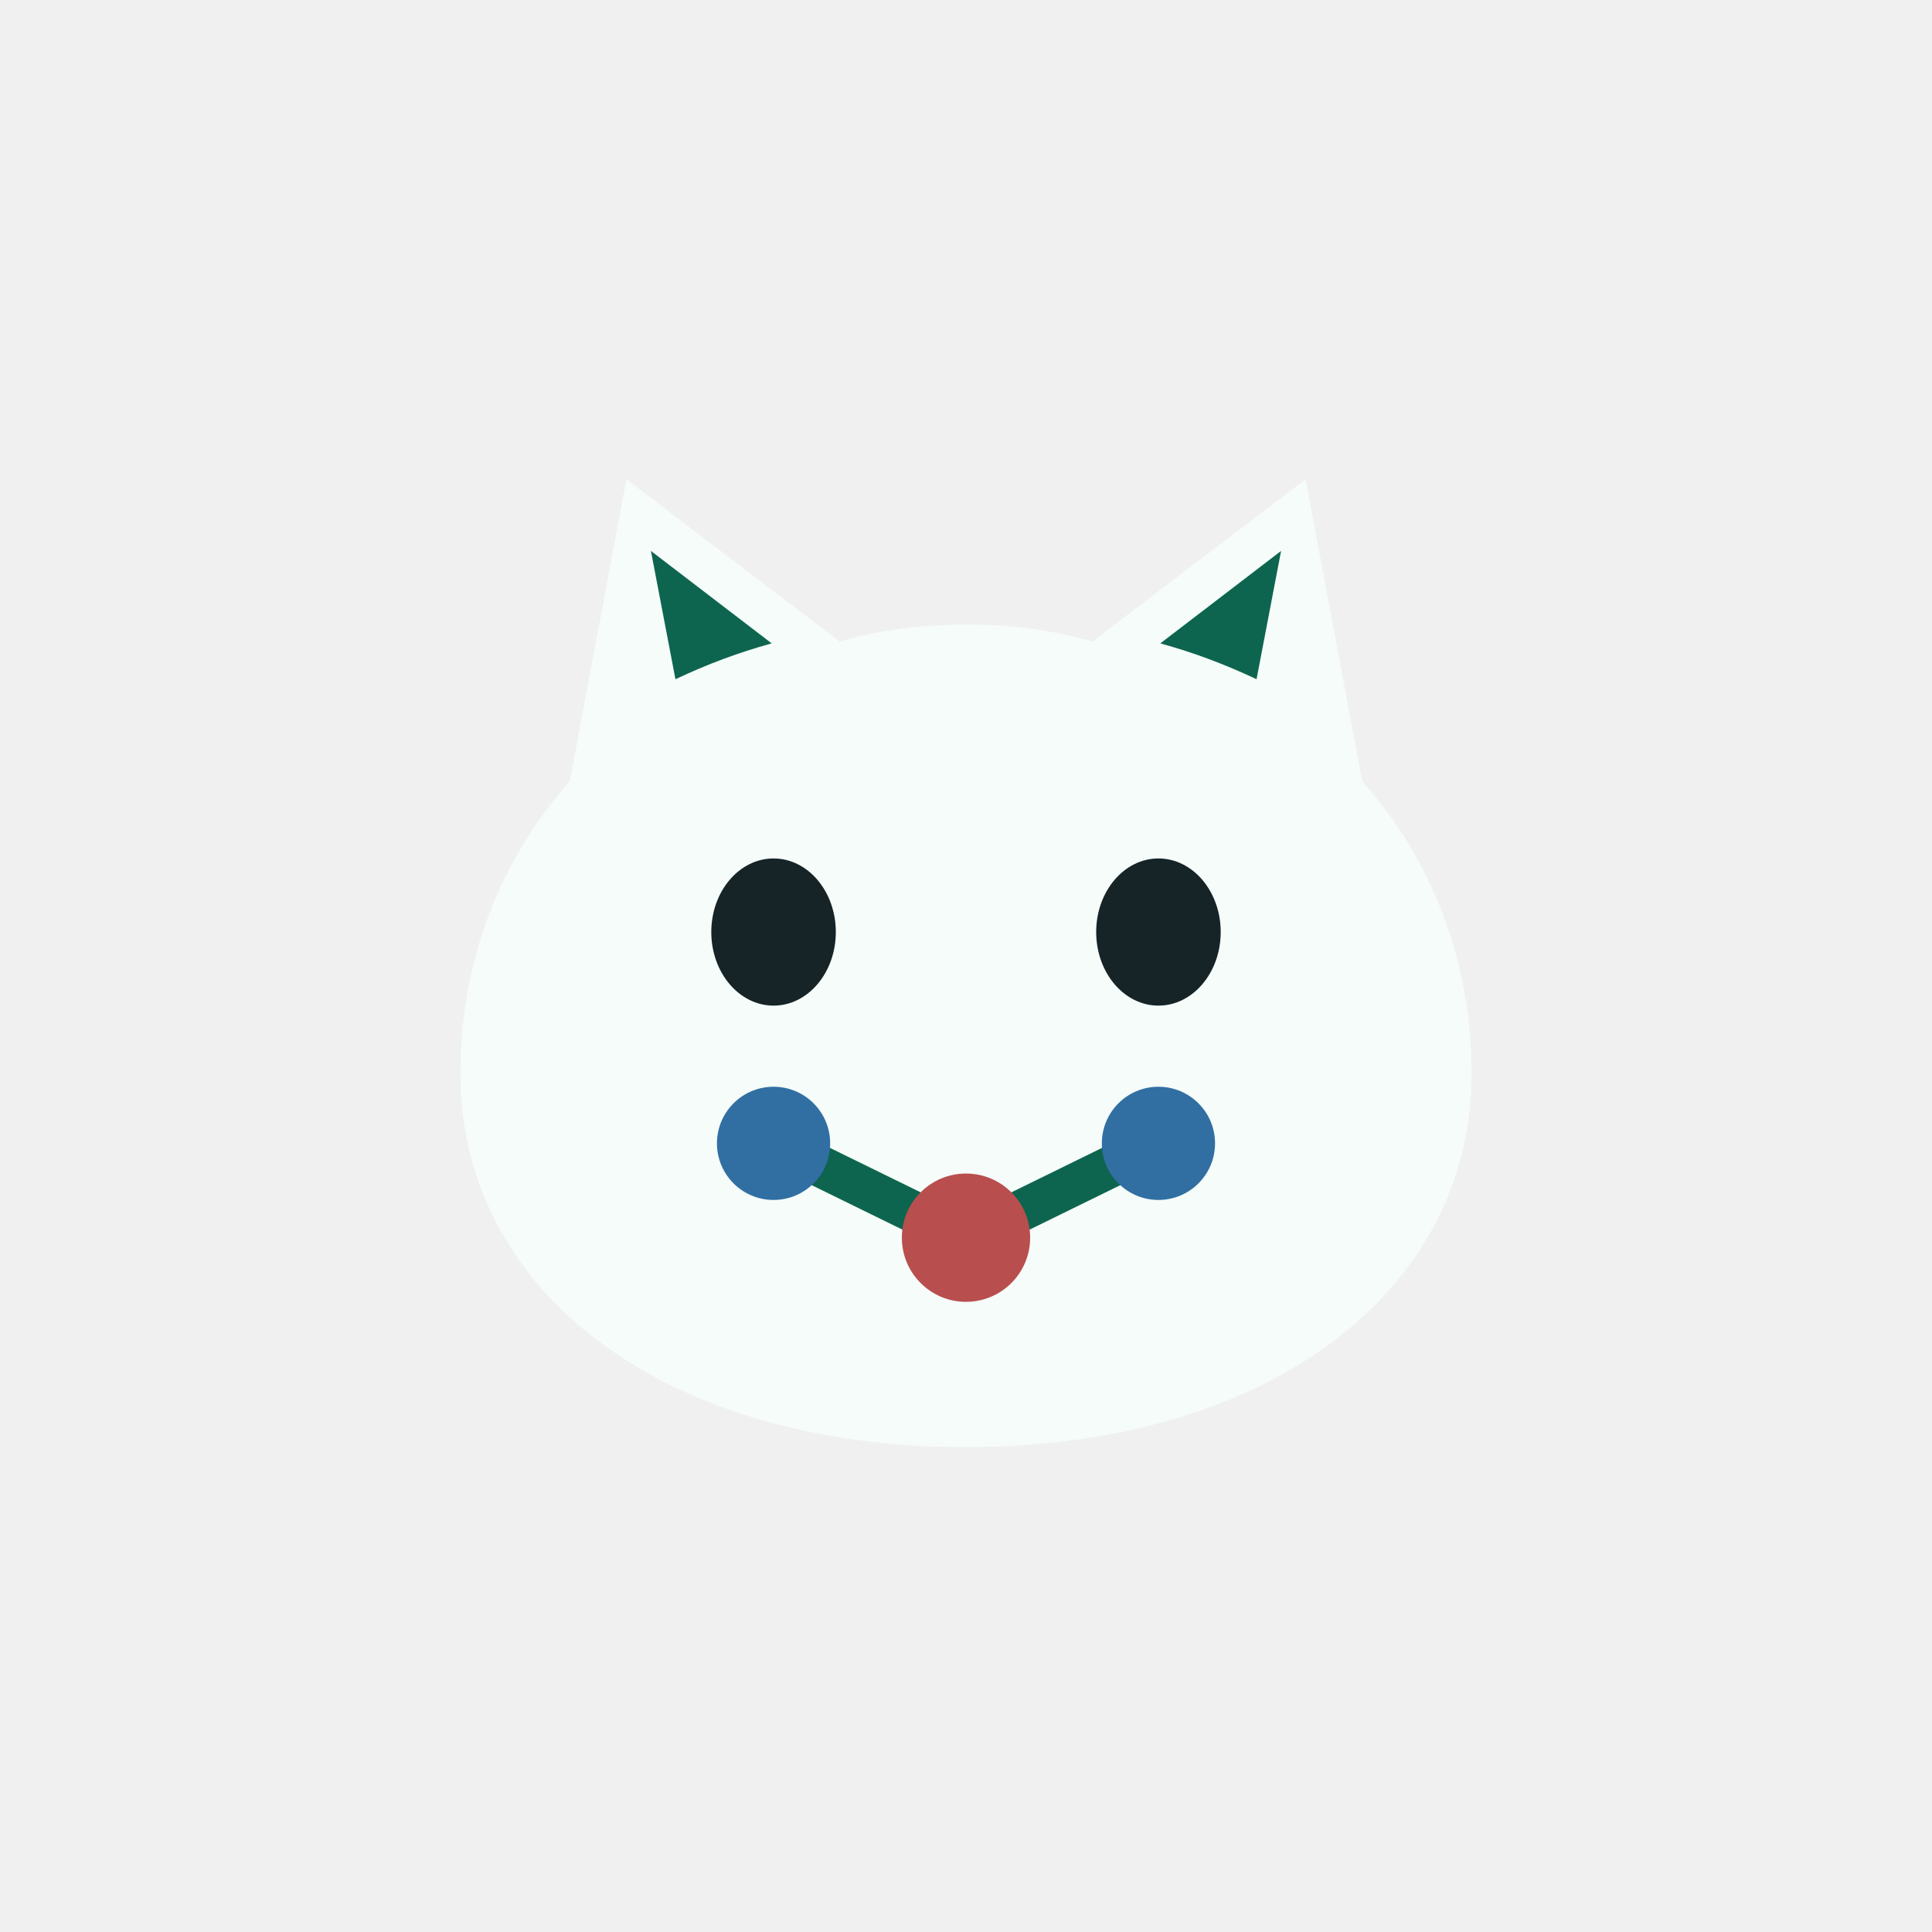
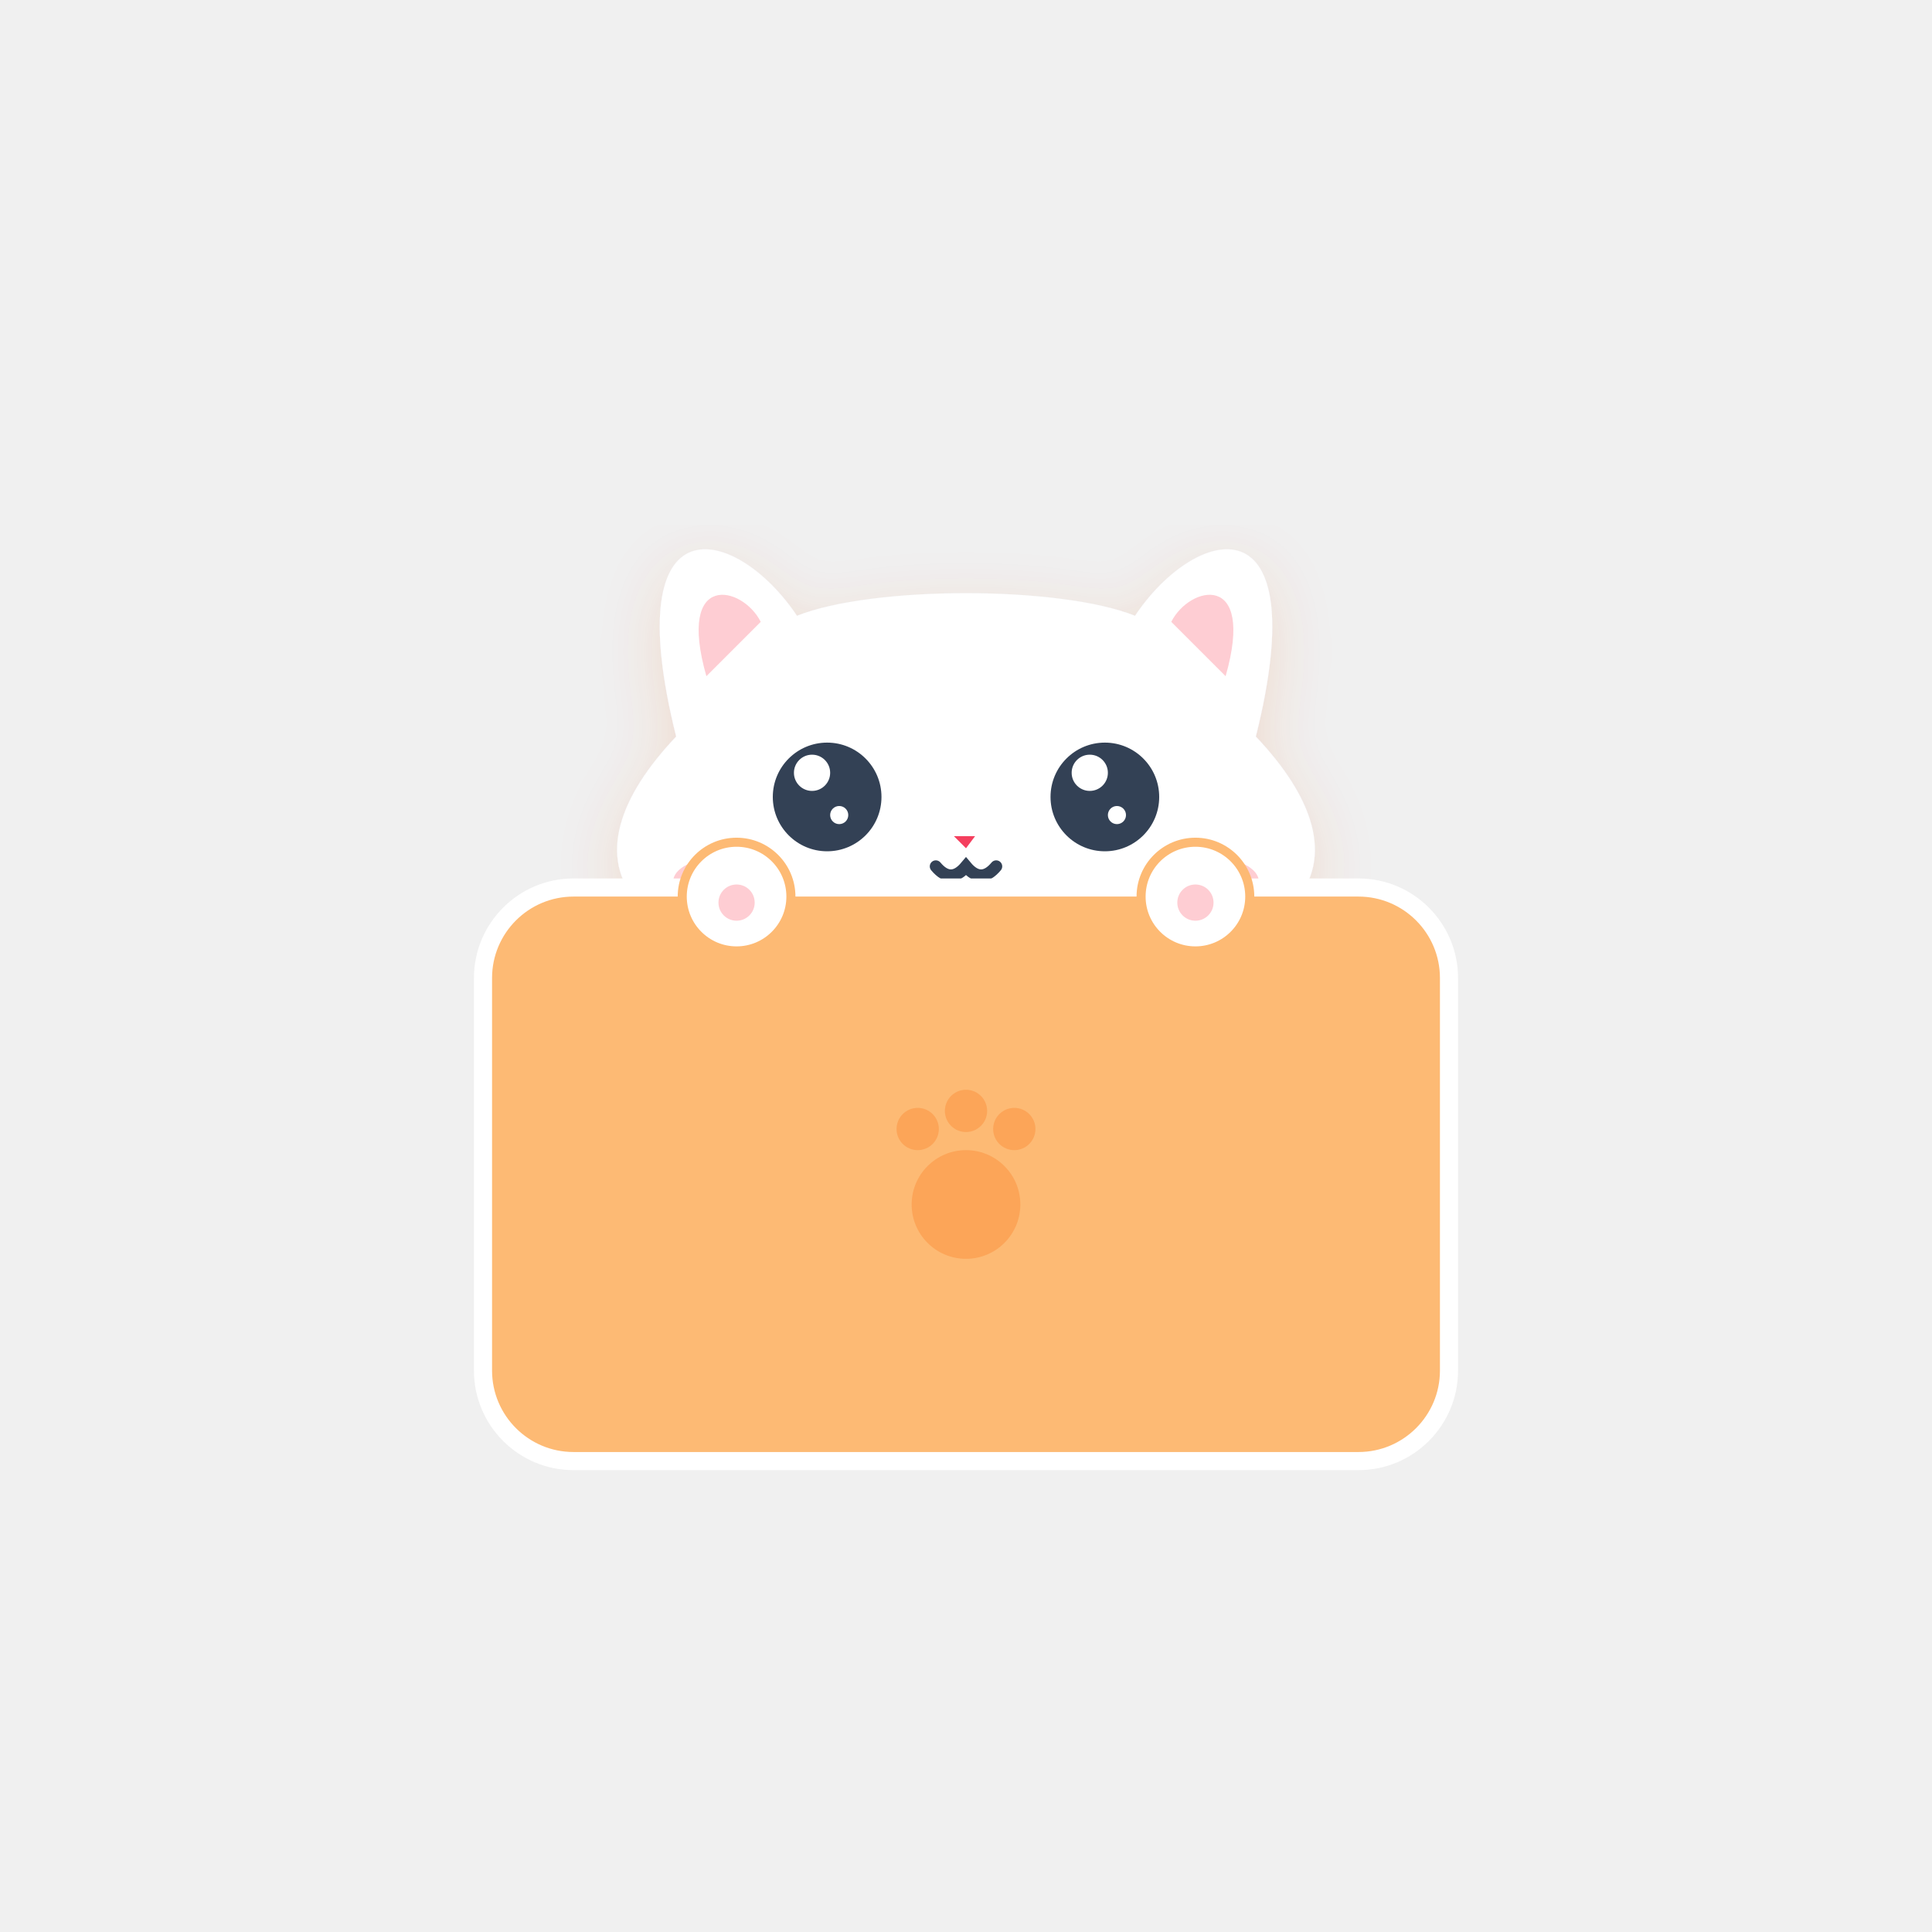
- <svg xmlns="http://www.w3.org/2000/svg" viewBox="0 0 1024 1024">
-   <path fill="#f5fcf9" d="M302 414 332 254l113 86c21-6 43-9 67-9s46 3 67 9l113-86 30 160c38 43 58 97 58 155 0 115-107 198-268 198s-268-83-268-198c0-58 20-112 58-155Z" />
-   <path fill="#0e654f" d="m358 360-13-68 64 49c-18 5-34 11-51 19Zm308 0 13-68-64 49c18 5 34 11 51 19Z" />
-   <ellipse cx="410" cy="494" rx="33" ry="39" fill="#162327" />
-   <ellipse cx="614" cy="494" rx="33" ry="39" fill="#162327" />
-   <path d="m410 606 102 50 102-50" fill="none" stroke="#0e654f" stroke-width="22" stroke-linecap="round" stroke-linejoin="round" />
-   <circle cx="410" cy="606" r="30" fill="#316fa3" />
-   <circle cx="512" cy="656" r="34" fill="#b94e4e" />
-   <circle cx="614" cy="606" r="30" fill="#316fa3" />
+ <svg xmlns="http://www.w3.org/2000/svg" viewBox="0 0 512 512">
+   <defs>
+     <filter id="softShadow" x="-10%" y="-10%" width="130%" height="130%">
+       <feDropShadow dx="0" dy="6" stdDeviation="10" flood-color="#ea580c" flood-opacity="0.15" />
+     </filter>
+   </defs>
+   <g transform="translate(51.2 51.2) scale(.8)">
+     <g filter="url(#softShadow)">
+       <path d="M160 180C140 100 180 110 200 140C225 130 287 130 312 140C332 110 372 100 352 180C390 220 380 260 256 260C132 260 122 220 160 180Z" fill="#fff" />
+     </g>
+     <path d="M170 160C160 125 182 130 188 142Z" fill="#fecdd3" />
+     <path d="M342 160C352 125 330 130 324 142Z" fill="#fecdd3" />
+     <circle cx="210" cy="200" r="18" fill="#334155" />
+     <circle cx="205" cy="192" r="6" fill="#fff" />
+     <circle cx="214" cy="206" r="3" fill="#fff" />
+     <circle cx="302" cy="200" r="18" fill="#334155" />
+     <circle cx="297" cy="192" r="6" fill="#fff" />
+     <circle cx="306" cy="206" r="3" fill="#fff" />
+     <ellipse cx="175" cy="228" rx="16" ry="8" fill="#fecdd3" />
+     <ellipse cx="337" cy="228" rx="16" ry="8" fill="#fecdd3" />
+     <polygon points="252,213 259,213 256,217" fill="#f43f5e" />
+     <path d="M246 223Q251 229 256 223Q261 229 266 223" fill="none" stroke="#334155" stroke-width="4" stroke-linecap="round" />
+     <rect x="96" y="230" width="320" height="190" rx="30" fill="#fdba74" stroke="#fff" stroke-width="6" />
+     <circle cx="256" cy="335" r="18" fill="#f97316" opacity="0.3" />
+     <circle cx="240" cy="310" r="7" fill="#f97316" opacity="0.3" />
+     <circle cx="256" cy="304" r="7" fill="#f97316" opacity="0.3" />
+     <circle cx="272" cy="310" r="7" fill="#f97316" opacity="0.3" />
+     <rect x="162" y="215" width="36" height="36" rx="18" fill="#fff" stroke="#fdba74" stroke-width="3" />
+     <circle cx="180" cy="235" r="6" fill="#fecdd3" />
+     <rect x="314" y="215" width="36" height="36" rx="18" fill="#fff" stroke="#fdba74" stroke-width="3" />
+     <circle cx="332" cy="235" r="6" fill="#fecdd3" />
+   </g>
</svg>
